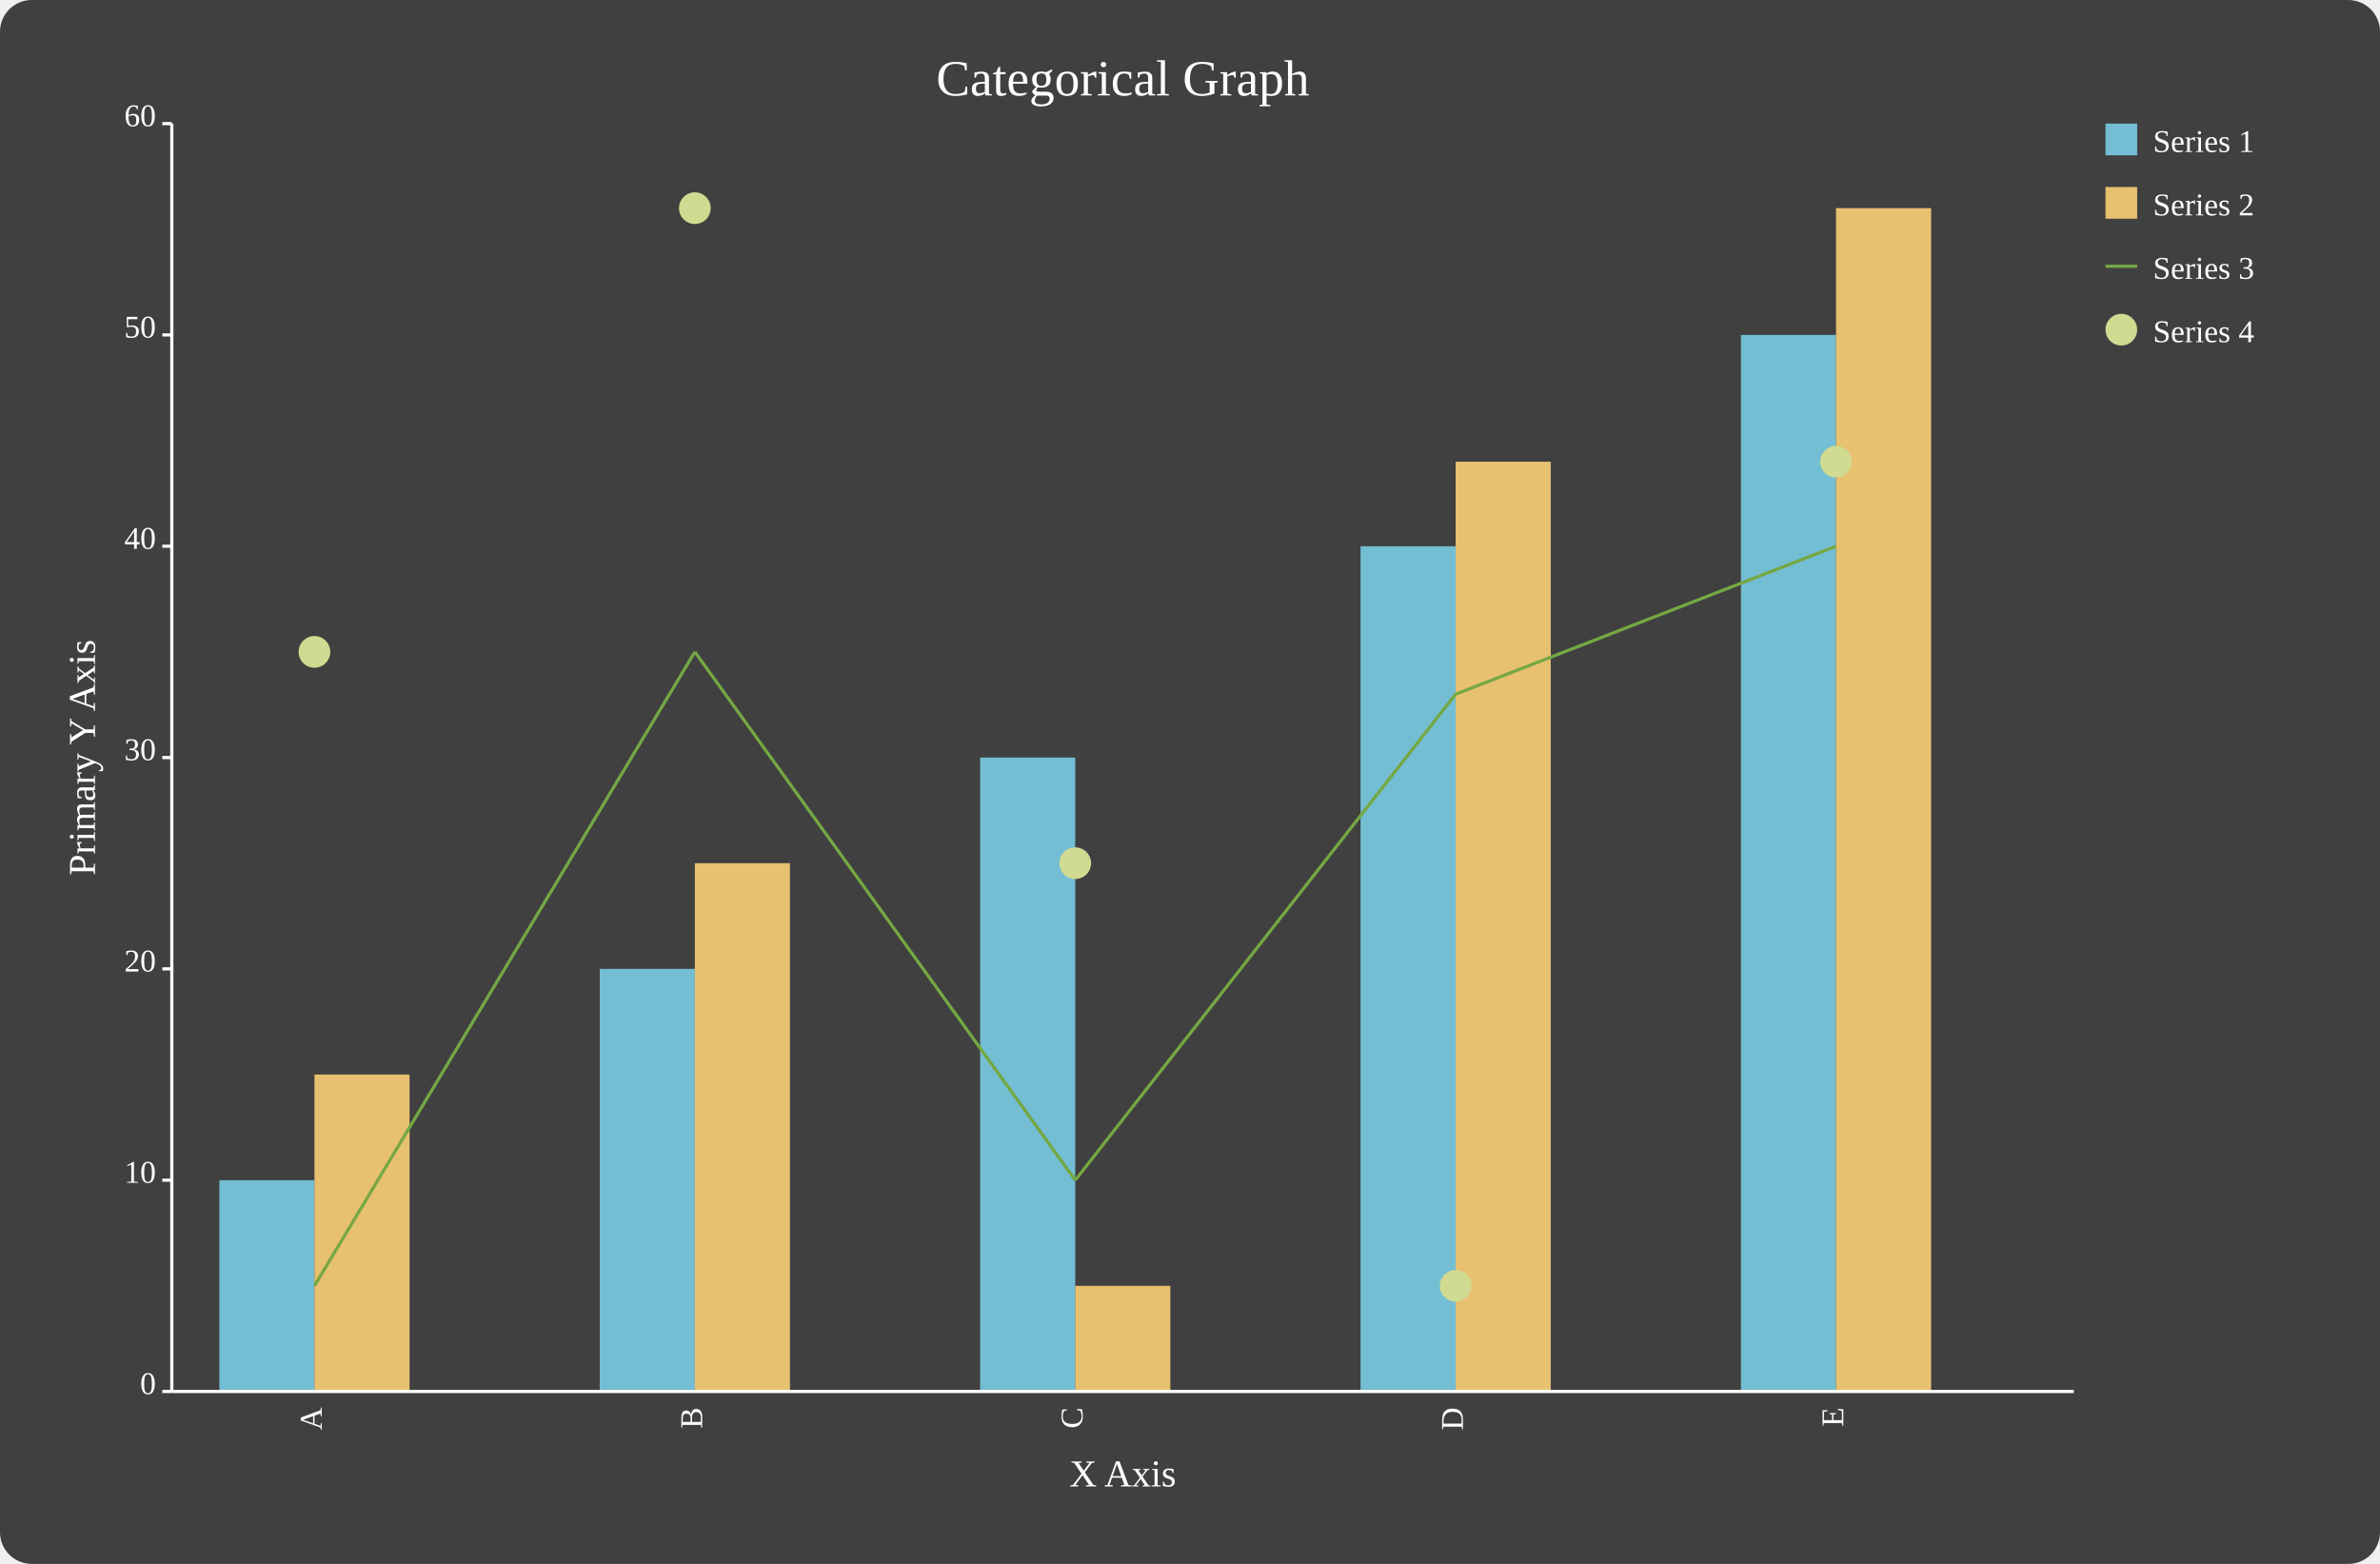
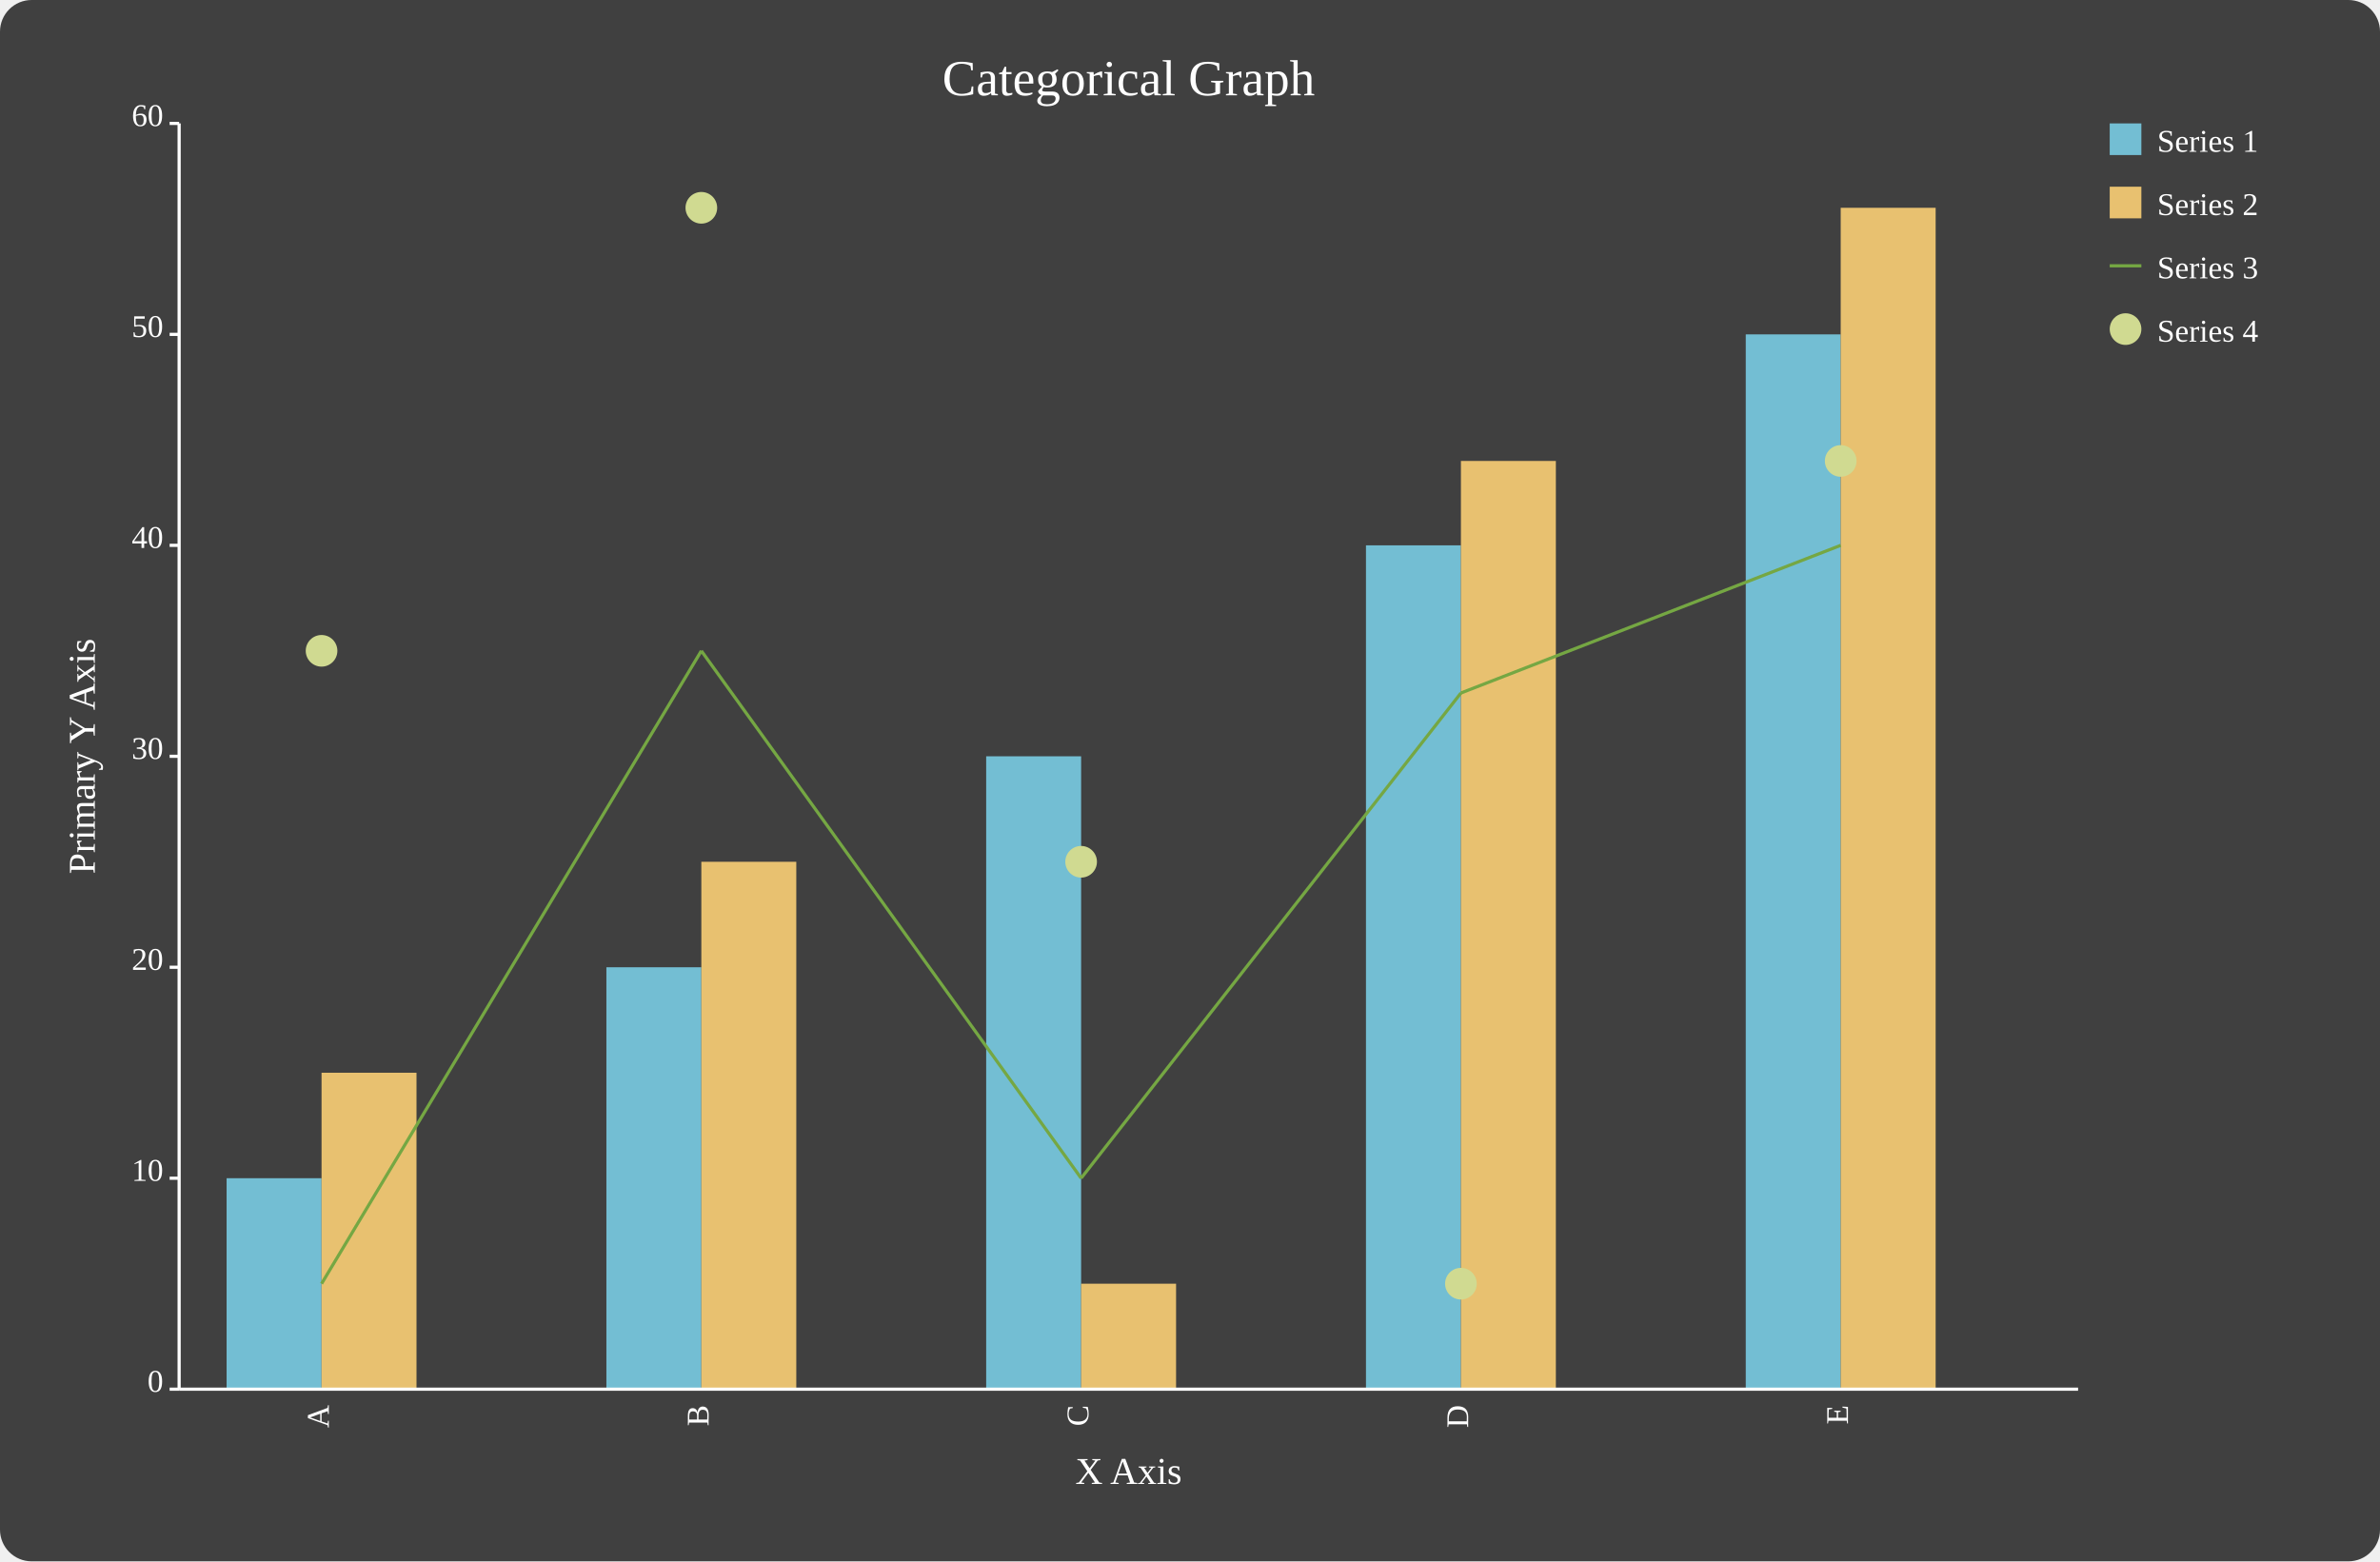
- <svg xmlns="http://www.w3.org/2000/svg" width="750.8" height="493.4" viewBox="-54.2 -39.0 750.8 493.4">
-   <rect x="-54.2" y="-39.0" width="750.8" height="493.4" rx="10" ry="10" fill="#404040" />
+ <svg xmlns="http://www.w3.org/2000/svg" width="752.0" height="493.4" viewBox="-56.6 -39.0 752.0 493.4">
+   <rect x="-56.6" y="-39.0" width="752.0" height="493.4" rx="10" ry="10" fill="#404040" />
  <rect x="15.0" y="333.333" width="30" height="66.667" fill="#73bed3" />
  <rect x="45.0" y="300.0" width="30" height="100.0" fill="#e8c170" />
  <circle cx="45.0" cy="166.667" r="5" fill="#d0da91" />
  <rect x="135.0" y="266.667" width="30" height="133.333" fill="#73bed3" />
  <rect x="165.0" y="233.333" width="30" height="166.667" fill="#e8c170" />
  <line x1="45.0" y1="366.667" x2="165.0" y2="166.667" stroke="#75a743" stroke-width="1" />
  <circle cx="165.0" cy="26.667" r="5" fill="#d0da91" />
  <rect x="255.0" y="200.0" width="30" height="200.0" fill="#73bed3" />
  <rect x="285.0" y="366.667" width="30" height="33.333" fill="#e8c170" />
  <line x1="165.0" y1="166.667" x2="285.0" y2="333.333" stroke="#75a743" stroke-width="1" />
  <circle cx="285.0" cy="233.333" r="5" fill="#d0da91" />
  <rect x="375.0" y="133.333" width="30" height="266.667" fill="#73bed3" />
  <rect x="405.0" y="106.667" width="30" height="293.333" fill="#e8c170" />
  <line x1="285.0" y1="333.333" x2="405.0" y2="180.0" stroke="#75a743" stroke-width="1" />
  <circle cx="405.0" cy="366.667" r="5" fill="#d0da91" />
  <rect x="495.0" y="66.667" width="30" height="333.333" fill="#73bed3" />
  <rect x="525.0" y="26.667" width="30" height="373.333" fill="#e8c170" />
  <line x1="405.0" y1="180.0" x2="525.0" y2="133.333" stroke="#75a743" stroke-width="1" />
  <circle cx="525.0" cy="106.667" r="5" fill="#d0da91" />
  <line x1="0" y1="0" x2="0" y2="400" stroke="#ffffff" stroke-width="1" />
  <line x1="0" y1="400.0" x2="600" y2="400.0" stroke="#ffffff" stroke-width="1" />
  <text x="45.0" y="405" font-size="10" fill="#ffffff" text-anchor="end" dominant-baseline="middle" transform="rotate(-90 45.0 405)">A</text>
  <text x="165.0" y="405" font-size="10" fill="#ffffff" text-anchor="end" dominant-baseline="middle" transform="rotate(-90 165.0 405)">B</text>
  <text x="285.0" y="405" font-size="10" fill="#ffffff" text-anchor="end" dominant-baseline="middle" transform="rotate(-90 285.0 405)">C</text>
  <text x="405.0" y="405" font-size="10" fill="#ffffff" text-anchor="end" dominant-baseline="middle" transform="rotate(-90 405.0 405)">D</text>
  <text x="525.0" y="405" font-size="10" fill="#ffffff" text-anchor="end" dominant-baseline="middle" transform="rotate(-90 525.0 405)">E</text>
  <text x="-5" y="403.0" font-size="10" fill="#ffffff" text-anchor="end" dominant-baseline="text-bottom">0</text>
  <line x1="0" y1="400.0" x2="-3" y2="400.0" stroke="#ffffff" stroke-width="1" />
  <text x="-5" y="336.333" font-size="10" fill="#ffffff" text-anchor="end" dominant-baseline="text-bottom">10</text>
  <line x1="0" y1="333.333" x2="-3" y2="333.333" stroke="#ffffff" stroke-width="1" />
  <text x="-5" y="269.667" font-size="10" fill="#ffffff" text-anchor="end" dominant-baseline="text-bottom">20</text>
  <line x1="0" y1="266.667" x2="-3" y2="266.667" stroke="#ffffff" stroke-width="1" />
  <text x="-5" y="203.0" font-size="10" fill="#ffffff" text-anchor="end" dominant-baseline="text-bottom">30</text>
  <line x1="0" y1="200.0" x2="-3" y2="200.0" stroke="#ffffff" stroke-width="1" />
  <text x="-5" y="136.333" font-size="10" fill="#ffffff" text-anchor="end" dominant-baseline="text-bottom">40</text>
  <line x1="0" y1="133.333" x2="-3" y2="133.333" stroke="#ffffff" stroke-width="1" />
  <text x="-5" y="69.667" font-size="10" fill="#ffffff" text-anchor="end" dominant-baseline="text-bottom">50</text>
  <line x1="0" y1="66.667" x2="-3" y2="66.667" stroke="#ffffff" stroke-width="1" />
  <text x="-5" y="3.0" font-size="10" fill="#ffffff" text-anchor="end" dominant-baseline="text-bottom">60</text>
  <line x1="0" y1="0.0" x2="-3" y2="0.0" stroke="#ffffff" stroke-width="1" />
  <text x="300.0" y="427.2" font-size="12" fill="#ffffff" text-anchor="middle" dominant-baseline="middle">X Axis</text>
-   <text x="-27.0" y="200.0" font-size="12" fill="#ffffff" text-anchor="middle" dominant-baseline="middle" transform="rotate(-90 -27.0 200.0)">Primary Y Axis</text>
+   <text x="-29.4" y="200.0" font-size="12" fill="#ffffff" text-anchor="middle" dominant-baseline="middle" transform="rotate(-90 -29.4 200.0)">Primary Y Axis</text>
  <rect x="610" y="0" width="10" height="10" fill="#73bed3" />
  <text x="625.0" y="6.667" font-size="10" fill="#ffffff" text-anchor="start" dominant-baseline="middle">Series 1</text>
  <rect x="610" y="20" width="10" height="10" fill="#e8c170" />
  <text x="625.0" y="26.667" font-size="10" fill="#ffffff" text-anchor="start" dominant-baseline="middle">Series 2</text>
  <line x1="610" y1="45.0" x2="620" y2="45.0" stroke="#75a743" stroke-width="1" />
  <text x="625.0" y="46.667" font-size="10" fill="#ffffff" text-anchor="start" dominant-baseline="middle">Series 3</text>
  <circle cx="615.0" cy="65.0" r="5" fill="#d0da91" />
  <text x="625.0" y="66.667" font-size="10" fill="#ffffff" text-anchor="start" dominant-baseline="middle">Series 4</text>
  <text x="300.0" y="-19.0" font-size="16" fill="#ffffff" text-anchor="middle" dominant-baseline="text-top">Categorical Graph</text>
</svg>
